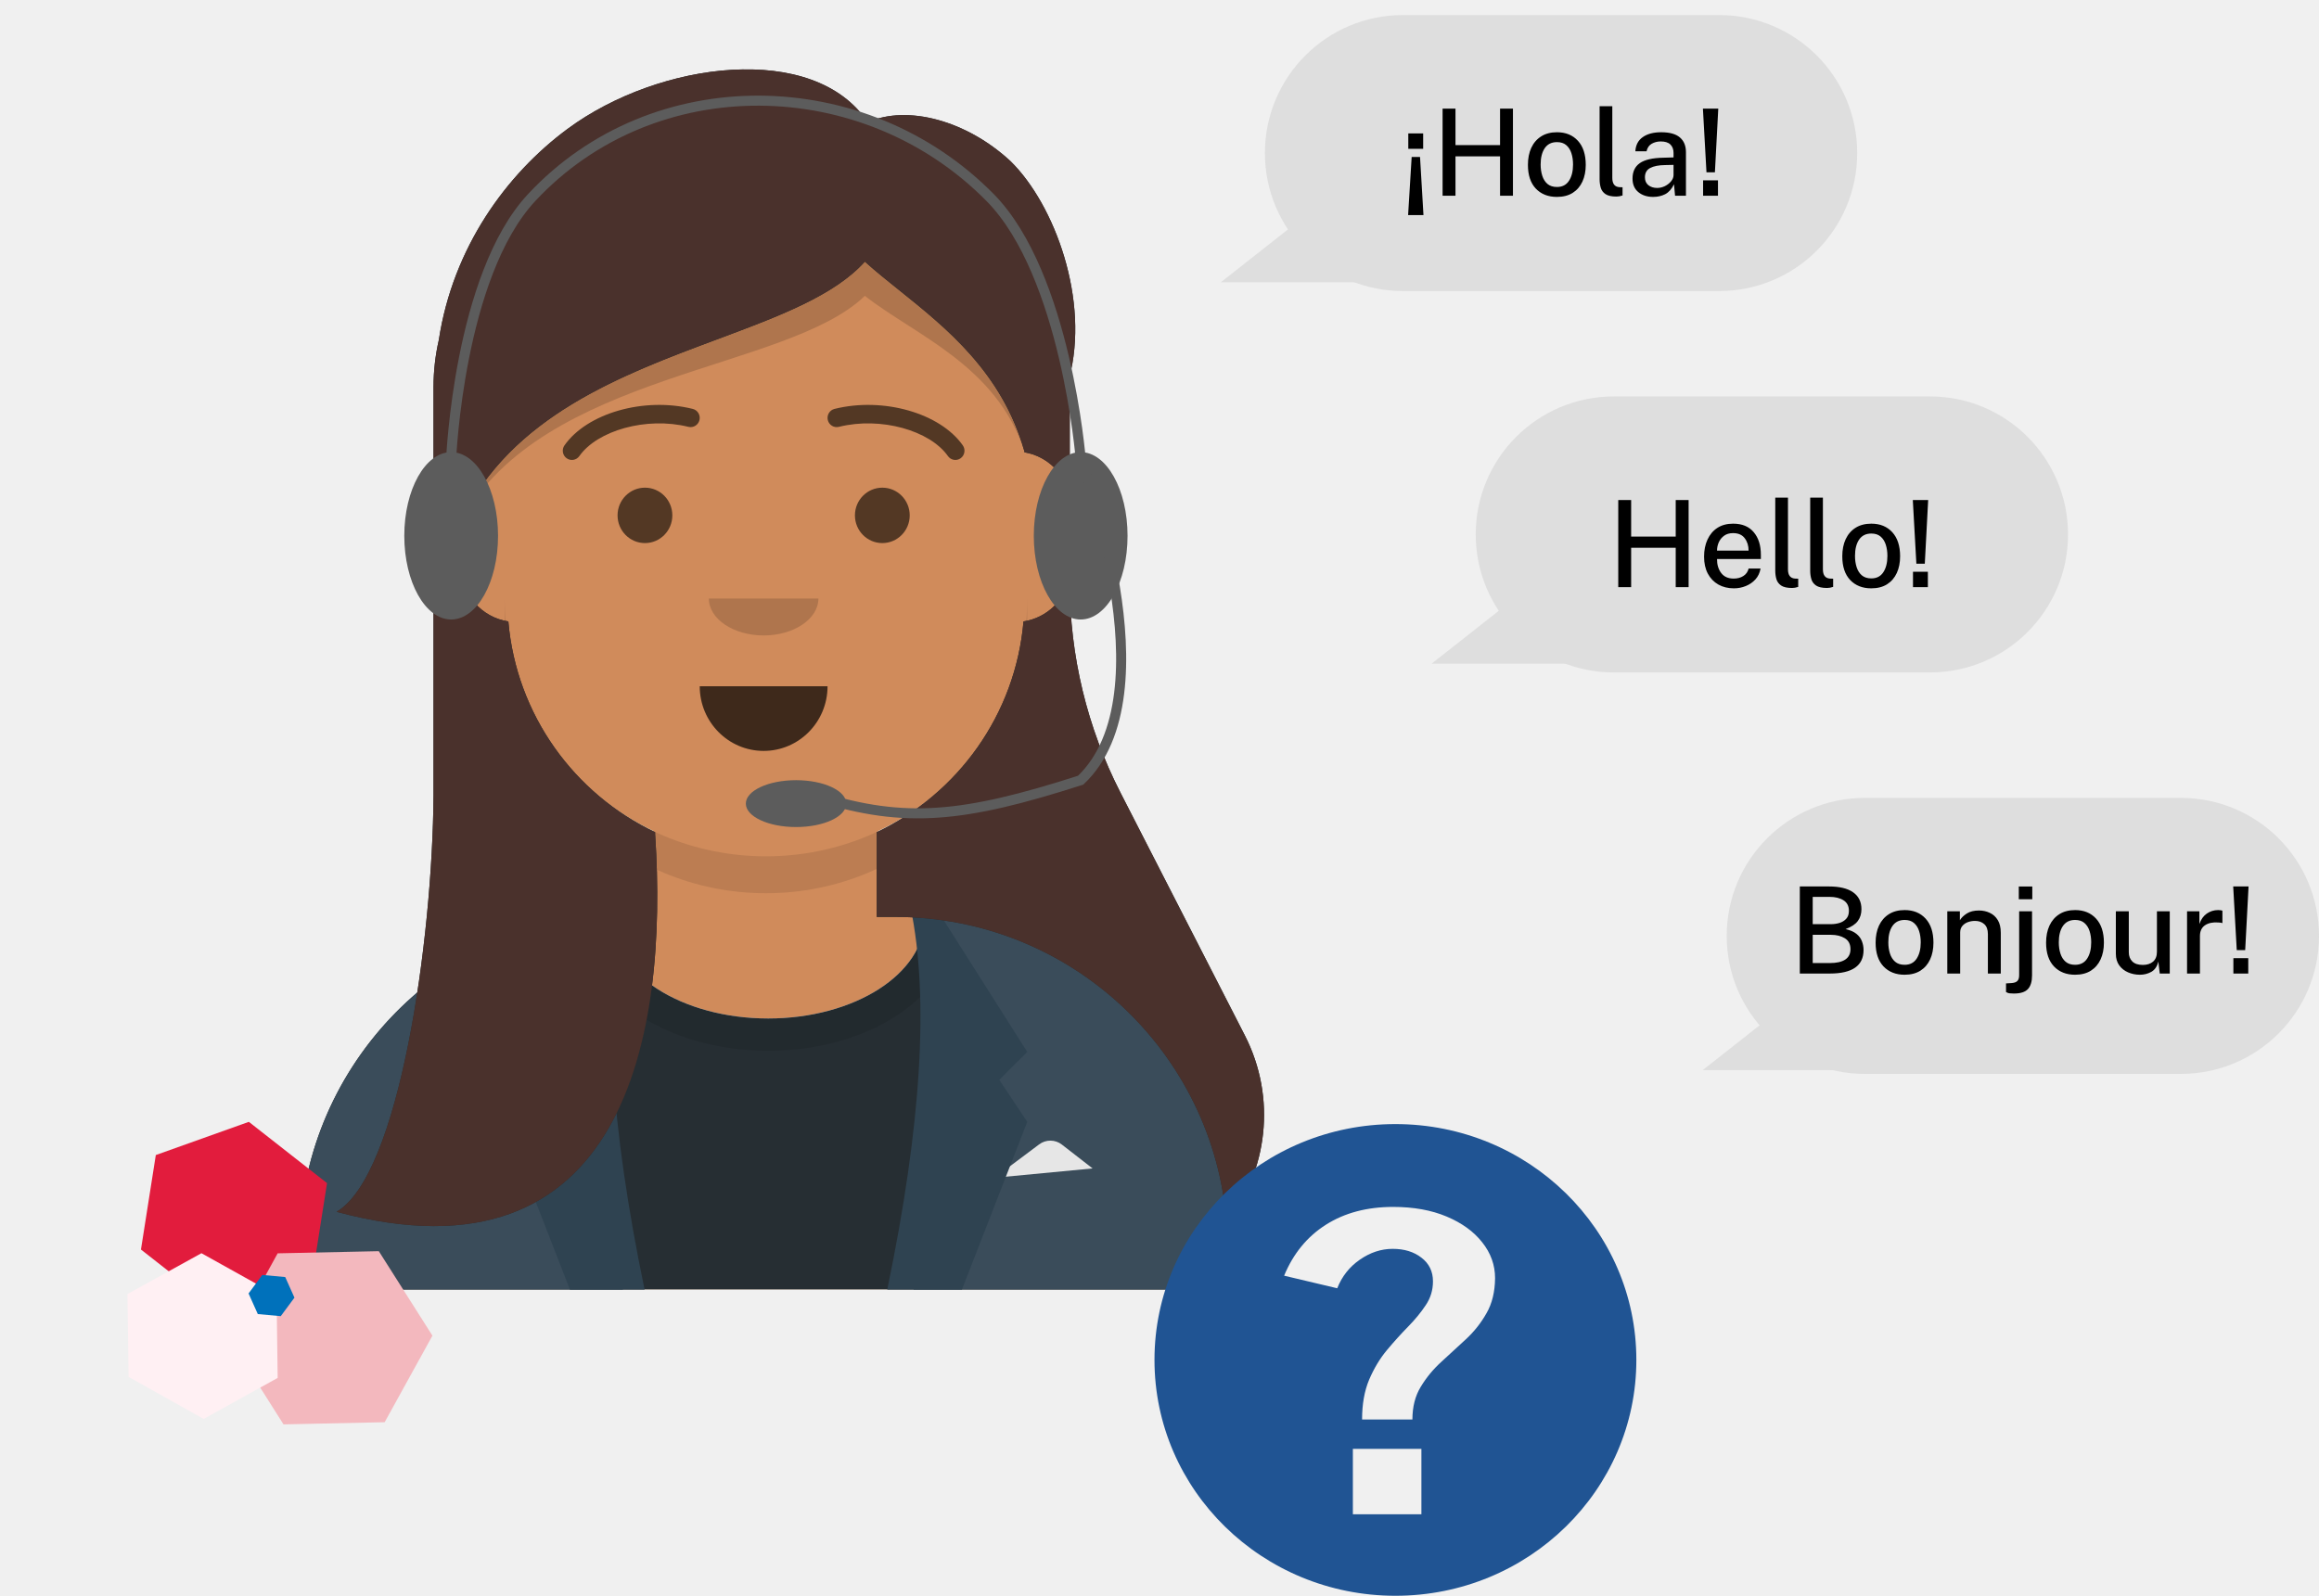
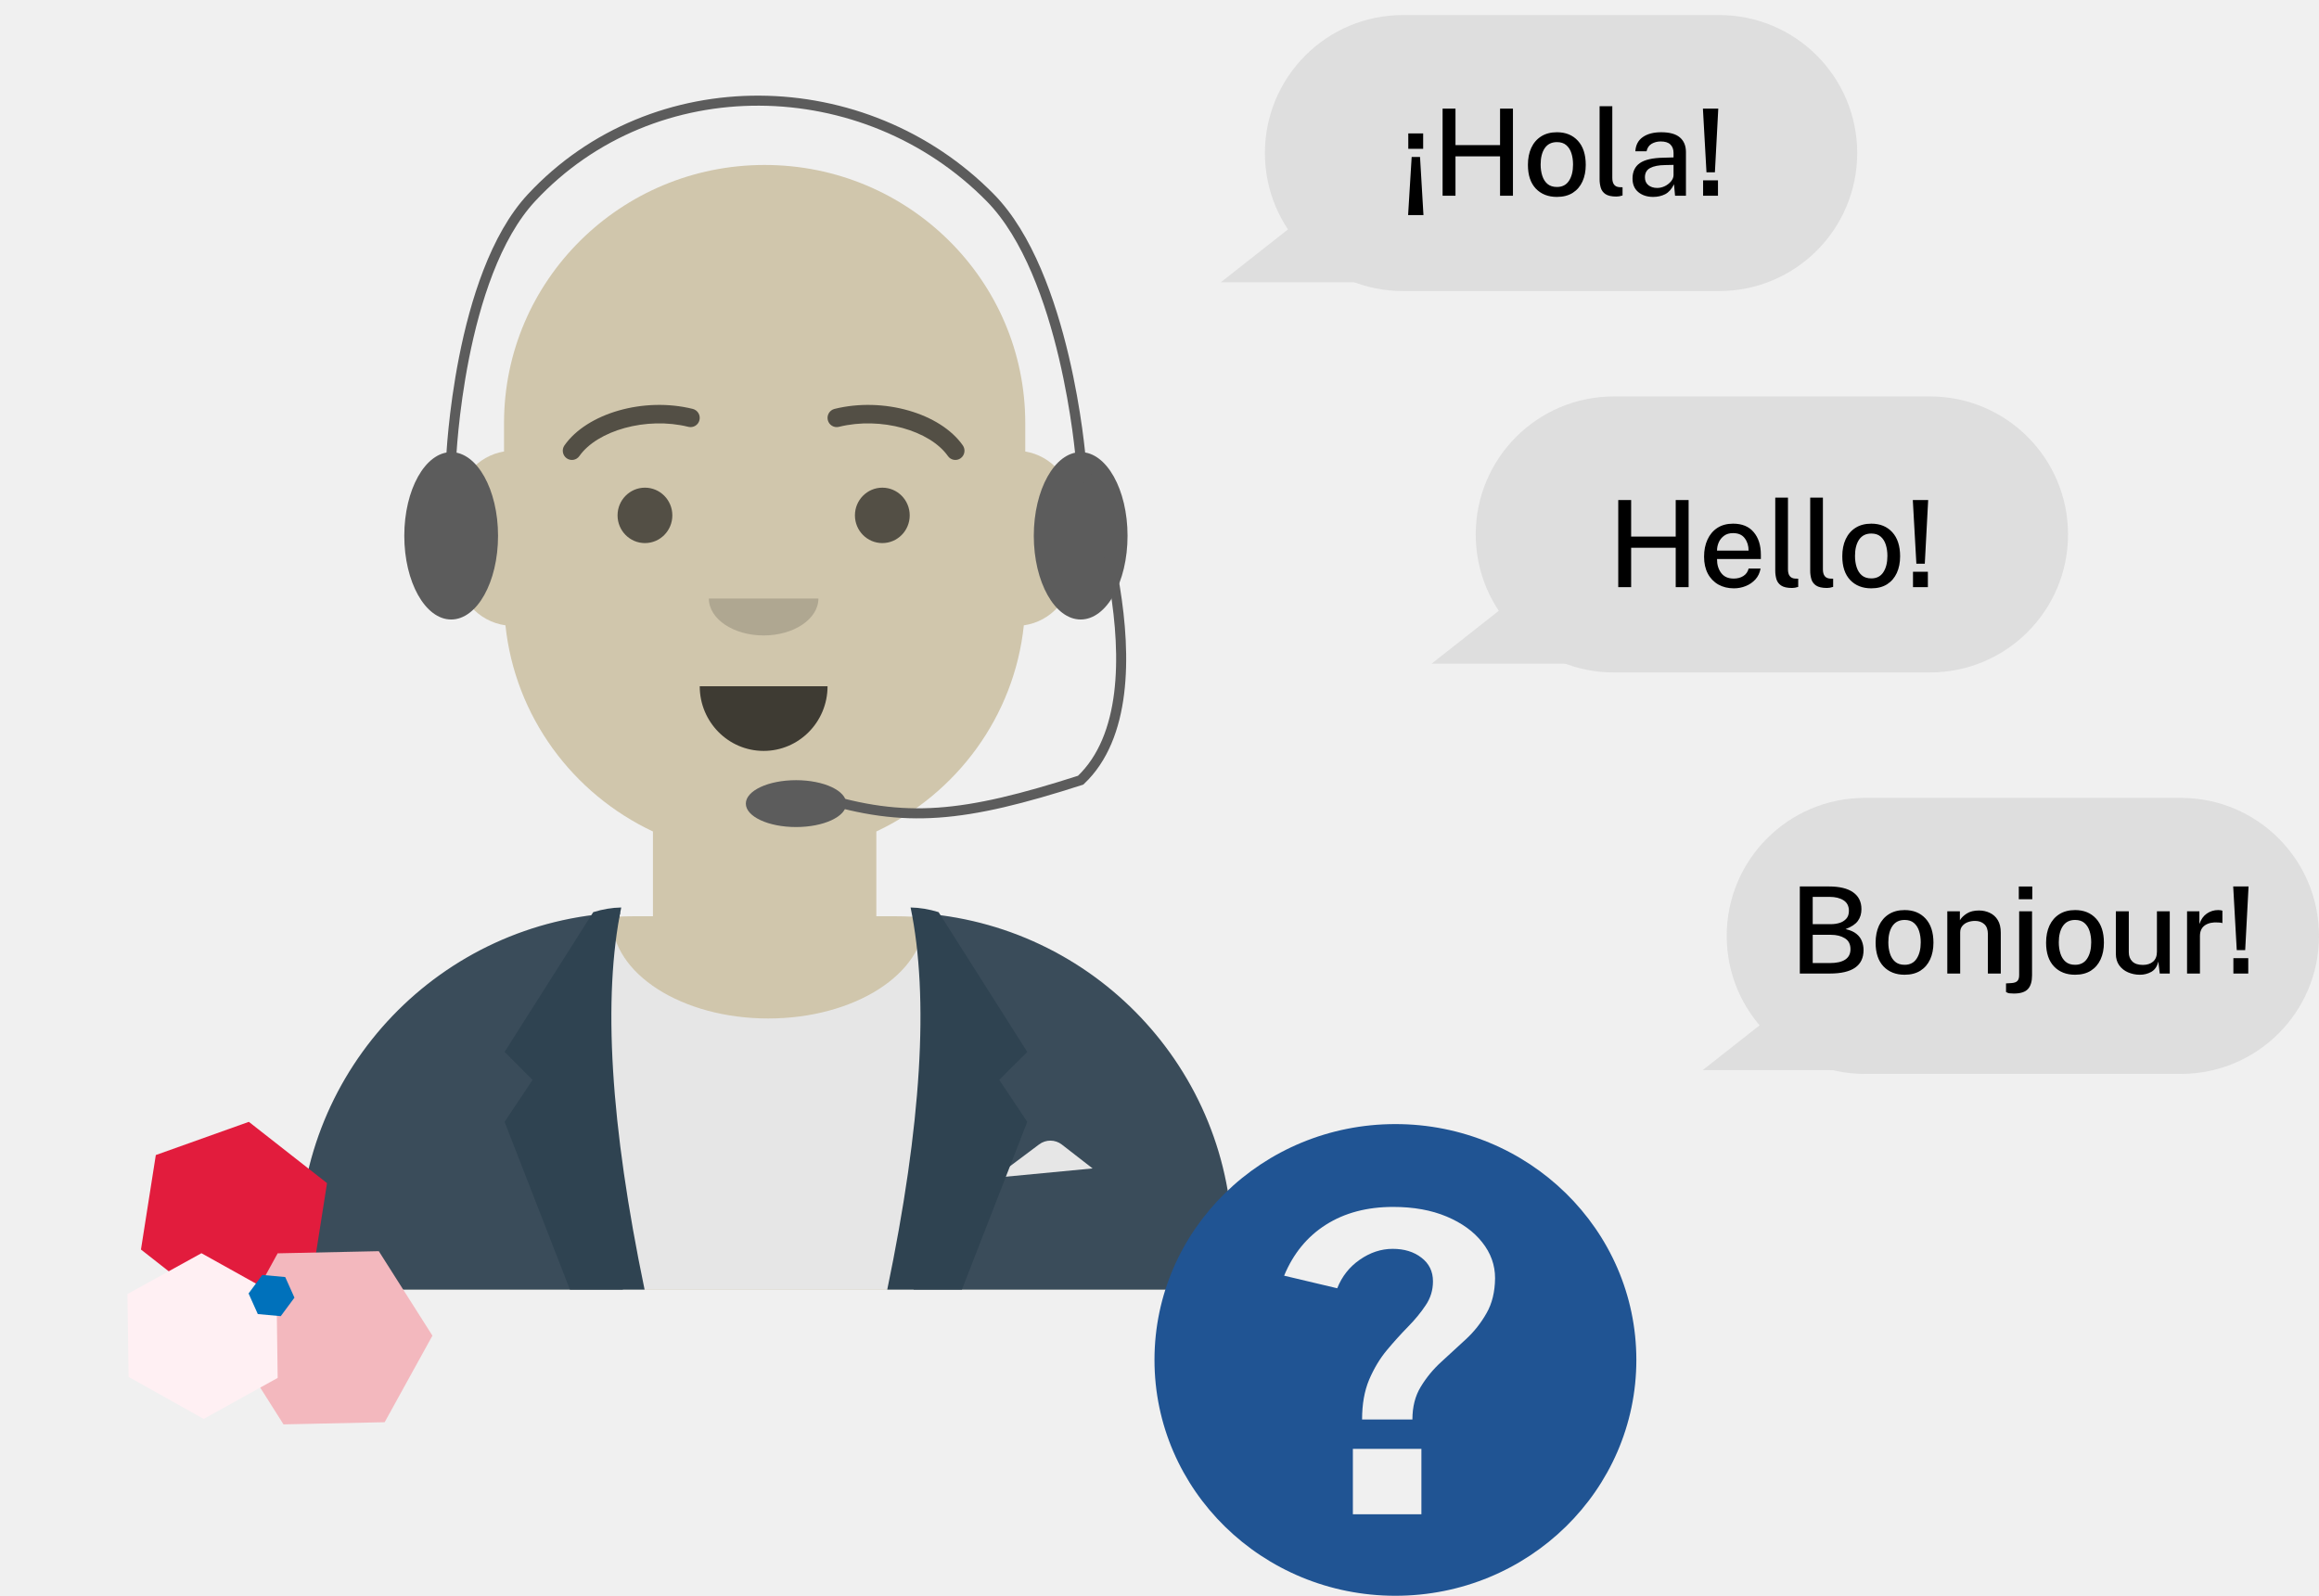
<svg xmlns="http://www.w3.org/2000/svg" width="462" height="318" viewBox="0 0 462 318" fill="none">
-   <path d="M257.5 45L271.789 56.25H243.211L257.5 45Z" fill="#DEDEDE" />
+   <path d="M257.5 45l14.289 11.25h-28.578L257.5 45z" fill="#DEDEDE" />
  <rect x="252" y="3" width="118" height="55" rx="27.5" fill="#DEDEDE" />
-   <path d="M283.528 29.652H280.564V26.592H283.528V29.652ZM283.588 42.864H280.528L281.236 31.284H282.904L283.588 42.864ZM298.847 31.152H289.967V39H287.399V21.648H289.967V28.92H298.847V21.648H301.415V39H298.847V31.152ZM310.171 39.24C308.427 39.24 307.027 38.688 305.971 37.584C304.923 36.472 304.399 34.896 304.399 32.856C304.399 31.552 304.623 30.416 305.071 29.448C305.527 28.472 306.187 27.712 307.051 27.168C307.915 26.624 308.959 26.352 310.183 26.352C311.927 26.352 313.319 26.92 314.359 28.056C315.399 29.192 315.919 30.792 315.919 32.856C315.919 34.112 315.699 35.22 315.259 36.18C314.819 37.14 314.171 37.892 313.315 38.436C312.459 38.972 311.411 39.24 310.171 39.24ZM310.183 37.26C311.239 37.26 312.035 36.852 312.571 36.036C313.115 35.212 313.387 34.128 313.387 32.784C313.387 31.96 313.279 31.212 313.063 30.54C312.847 29.86 312.503 29.32 312.031 28.92C311.567 28.52 310.951 28.32 310.183 28.32C309.111 28.32 308.299 28.724 307.747 29.532C307.203 30.34 306.931 31.424 306.931 32.784C306.931 33.592 307.039 34.336 307.255 35.016C307.471 35.696 307.815 36.24 308.287 36.648C308.767 37.056 309.399 37.26 310.183 37.26ZM322.038 39.168C321.054 39.168 320.322 39.004 319.842 38.676C319.37 38.348 319.058 37.924 318.906 37.404C318.754 36.876 318.678 36.316 318.678 35.724V21.168H321.21V35.46C321.21 36.612 321.674 37.224 322.602 37.296L323.25 37.32V38.952C322.81 39.096 322.406 39.168 322.038 39.168ZM329.353 39.24C328.153 39.24 327.165 38.92 326.389 38.28C325.621 37.64 325.237 36.744 325.237 35.592C325.237 34.216 325.721 33.188 326.689 32.508C327.665 31.828 329.225 31.468 331.369 31.428L333.409 31.368V30.468C333.409 29.756 333.197 29.196 332.773 28.788C332.349 28.38 331.697 28.18 330.817 28.188C330.153 28.196 329.561 28.352 329.041 28.656C328.521 28.96 328.185 29.456 328.033 30.144H325.801C325.873 28.904 326.365 27.964 327.277 27.324C328.197 26.676 329.417 26.352 330.937 26.352C332.625 26.352 333.869 26.696 334.669 27.384C335.477 28.072 335.881 29.052 335.881 30.324V39H333.709L333.505 36.72C333.041 37.672 332.453 38.332 331.741 38.7C331.029 39.06 330.233 39.24 329.353 39.24ZM330.157 37.452C330.677 37.452 331.185 37.332 331.681 37.092C332.177 36.844 332.585 36.528 332.905 36.144C333.233 35.752 333.401 35.34 333.409 34.908V32.856L331.729 32.892C330.449 32.908 329.457 33.104 328.753 33.48C328.057 33.848 327.709 34.468 327.709 35.34C327.709 36.004 327.937 36.524 328.393 36.9C328.857 37.268 329.445 37.452 330.157 37.452ZM342.322 21.648L341.65 34.332H339.97L339.262 21.648H342.322ZM342.262 35.94V39H339.298V35.94H342.262Z" fill="black" />
-   <path d="M299.5 121L313.789 132.25H285.211L299.5 121Z" fill="#DEDEDE" />
+   <path d="M283.528 29.652h-2.964v-3.06h2.964v3.06zm.06 13.212h-3.06l.708-11.58h1.668l.684 11.58zm15.259-11.712h-8.88V39h-2.568V21.648h2.568v7.272h8.88v-7.272h2.568V39h-2.568v-7.848zm11.324 8.088c-1.744 0-3.144-.552-4.2-1.656-1.048-1.112-1.572-2.688-1.572-4.728 0-1.304.224-2.44.672-3.408.456-.976 1.116-1.736 1.98-2.28.864-.544 1.908-.816 3.132-.816 1.744 0 3.136.568 4.176 1.704 1.04 1.136 1.56 2.736 1.56 4.8 0 1.256-.22 2.364-.66 3.324-.44.96-1.088 1.712-1.944 2.256-.856.536-1.904.804-3.144.804zm.012-1.98c1.056 0 1.852-.408 2.388-1.224.544-.824.816-1.908.816-3.252 0-.824-.108-1.572-.324-2.244-.216-.68-.56-1.22-1.032-1.62-.464-.4-1.08-.6-1.848-.6-1.072 0-1.884.404-2.436 1.212-.544.808-.816 1.892-.816 3.252 0 .808.108 1.552.324 2.232.216.68.56 1.224 1.032 1.632.48.408 1.112.612 1.896.612zm11.855 1.908c-.984 0-1.716-.164-2.196-.492a2.307 2.307 0 01-.936-1.272 6.045 6.045 0 01-.228-1.68V21.168h2.532V35.46c0 1.152.464 1.764 1.392 1.836l.648.024v1.632c-.44.144-.844.216-1.212.216zm7.315.072c-1.2 0-2.188-.32-2.964-.96-.768-.64-1.152-1.536-1.152-2.688 0-1.376.484-2.404 1.452-3.084.976-.68 2.536-1.04 4.68-1.08l2.04-.06v-.9c0-.712-.212-1.272-.636-1.68-.424-.408-1.076-.608-1.956-.6-.664.008-1.256.164-1.776.468-.52.304-.856.8-1.008 1.488h-2.232c.072-1.24.564-2.18 1.476-2.82.92-.648 2.14-.972 3.66-.972 1.688 0 2.932.344 3.732 1.032.808.688 1.212 1.668 1.212 2.94V39h-2.172l-.204-2.28c-.464.952-1.052 1.612-1.764 1.98-.712.36-1.508.54-2.388.54zm.804-1.788c.52 0 1.028-.12 1.524-.36a3.749 3.749 0 001.224-.948c.328-.392.496-.804.504-1.236v-2.052l-1.68.036c-1.28.016-2.272.212-2.976.588-.696.368-1.044.988-1.044 1.86 0 .664.228 1.184.684 1.56.464.368 1.052.552 1.764.552zm12.165-15.804l-.672 12.684h-1.68l-.708-12.684h3.06zm-.06 14.292V39h-2.964v-3.06h2.964z" fill="#000" />
+   <path d="M299.5 121l14.289 11.25h-28.578L299.5 121z" fill="#DEDEDE" />
  <rect x="294" y="79" width="118" height="55" rx="27.5" fill="#DEDEDE" />
-   <path d="M333.843 109.152H324.963V117H322.395V99.648H324.963V106.92H333.843V99.648H336.411V117H333.843V109.152ZM342.071 111.396C342.063 112.508 342.339 113.436 342.899 114.18C343.459 114.924 344.291 115.296 345.395 115.296C346.131 115.296 346.767 115.128 347.303 114.792C347.847 114.456 348.203 113.956 348.371 113.292H350.747C350.595 114.148 350.255 114.868 349.727 115.452C349.199 116.036 348.555 116.48 347.795 116.784C347.043 117.088 346.259 117.24 345.443 117.24C344.267 117.24 343.231 116.988 342.335 116.484C341.439 115.972 340.739 115.244 340.235 114.3C339.739 113.356 339.491 112.232 339.491 110.928C339.491 109.64 339.719 108.504 340.175 107.52C340.631 106.528 341.287 105.752 342.143 105.192C343.007 104.632 344.051 104.352 345.275 104.352C347.067 104.352 348.435 104.916 349.379 106.044C350.331 107.164 350.807 108.664 350.807 110.544V111.396H342.071ZM342.071 109.728H348.359C348.359 108.752 348.103 107.928 347.591 107.256C347.087 106.576 346.311 106.236 345.263 106.236C344.551 106.236 343.959 106.408 343.487 106.752C343.015 107.096 342.659 107.536 342.419 108.072C342.187 108.608 342.071 109.16 342.071 109.728ZM357.034 117.168C356.05 117.168 355.318 117.004 354.838 116.676C354.366 116.348 354.054 115.924 353.902 115.404C353.75 114.876 353.674 114.316 353.674 113.724V99.168H356.206V113.46C356.206 114.612 356.67 115.224 357.598 115.296L358.246 115.32V116.952C357.806 117.096 357.402 117.168 357.034 117.168ZM363.995 117.168C363.011 117.168 362.279 117.004 361.799 116.676C361.327 116.348 361.015 115.924 360.863 115.404C360.711 114.876 360.635 114.316 360.635 113.724V99.168H363.167V113.46C363.167 114.612 363.631 115.224 364.559 115.296L365.207 115.32V116.952C364.767 117.096 364.363 117.168 363.995 117.168ZM372.8 117.24C371.056 117.24 369.656 116.688 368.6 115.584C367.552 114.472 367.028 112.896 367.028 110.856C367.028 109.552 367.252 108.416 367.7 107.448C368.156 106.472 368.816 105.712 369.68 105.168C370.544 104.624 371.588 104.352 372.812 104.352C374.556 104.352 375.948 104.92 376.988 106.056C378.028 107.192 378.548 108.792 378.548 110.856C378.548 112.112 378.328 113.22 377.888 114.18C377.448 115.14 376.8 115.892 375.944 116.436C375.088 116.972 374.04 117.24 372.8 117.24ZM372.812 115.26C373.868 115.26 374.664 114.852 375.2 114.036C375.744 113.212 376.016 112.128 376.016 110.784C376.016 109.96 375.908 109.212 375.692 108.54C375.476 107.86 375.132 107.32 374.66 106.92C374.196 106.52 373.58 106.32 372.812 106.32C371.74 106.32 370.928 106.724 370.376 107.532C369.832 108.34 369.56 109.424 369.56 110.784C369.56 111.592 369.668 112.336 369.884 113.016C370.1 113.696 370.444 114.24 370.916 114.648C371.396 115.056 372.028 115.26 372.812 115.26ZM384.138 99.648L383.466 112.332H381.786L381.078 99.648H384.138ZM384.078 113.94V117H381.114V113.94H384.078Z" fill="black" />
+   <path d="M333.843 109.152h-8.88V117h-2.568V99.648h2.568v7.272h8.88v-7.272h2.568V117h-2.568v-7.848zm8.228 2.244c-.008 1.112.268 2.04.828 2.784.56.744 1.392 1.116 2.496 1.116.736 0 1.372-.168 1.908-.504.544-.336.9-.836 1.068-1.5h2.376c-.152.856-.492 1.576-1.02 2.16a5.135 5.135 0 01-1.932 1.332 6.218 6.218 0 01-2.352.456c-1.176 0-2.212-.252-3.108-.756a5.366 5.366 0 01-2.1-2.184c-.496-.944-.744-2.068-.744-3.372 0-1.288.228-2.424.684-3.408.456-.992 1.112-1.768 1.968-2.328.864-.56 1.908-.84 3.132-.84 1.792 0 3.16.564 4.104 1.692.952 1.12 1.428 2.62 1.428 4.5v.852h-8.736zm0-1.668h6.288c0-.976-.256-1.8-.768-2.472-.504-.68-1.28-1.02-2.328-1.02-.712 0-1.304.172-1.776.516a3.248 3.248 0 00-1.068 1.32 4.13 4.13 0 00-.348 1.656zm14.963 7.44c-.984 0-1.716-.164-2.196-.492a2.307 2.307 0 01-.936-1.272 6.045 6.045 0 01-.228-1.68V99.168h2.532v14.292c0 1.152.464 1.764 1.392 1.836l.648.024v1.632c-.44.144-.844.216-1.212.216zm6.961 0c-.984 0-1.716-.164-2.196-.492a2.307 2.307 0 01-.936-1.272 6.045 6.045 0 01-.228-1.68V99.168h2.532v14.292c0 1.152.464 1.764 1.392 1.836l.648.024v1.632c-.44.144-.844.216-1.212.216zm8.805.072c-1.744 0-3.144-.552-4.2-1.656-1.048-1.112-1.572-2.688-1.572-4.728 0-1.304.224-2.44.672-3.408.456-.976 1.116-1.736 1.98-2.28.864-.544 1.908-.816 3.132-.816 1.744 0 3.136.568 4.176 1.704 1.04 1.136 1.56 2.736 1.56 4.8 0 1.256-.22 2.364-.66 3.324-.44.96-1.088 1.712-1.944 2.256-.856.536-1.904.804-3.144.804zm.012-1.98c1.056 0 1.852-.408 2.388-1.224.544-.824.816-1.908.816-3.252 0-.824-.108-1.572-.324-2.244-.216-.68-.56-1.22-1.032-1.62-.464-.4-1.08-.6-1.848-.6-1.072 0-1.884.404-2.436 1.212-.544.808-.816 1.892-.816 3.252 0 .808.108 1.552.324 2.232.216.68.56 1.224 1.032 1.632.48.408 1.112.612 1.896.612zm11.326-15.612l-.672 12.684h-1.68l-.708-12.684h3.06zm-.06 14.292V117h-2.964v-3.06h2.964z" fill="#000" />
  <rect x="344" y="159" width="118" height="55" rx="27.5" fill="#DEDEDE" />
-   <path d="M358.567 194V176.648H364.339C366.491 176.648 368.111 177.04 369.199 177.824C370.295 178.6 370.843 179.716 370.843 181.172C370.843 182.084 370.607 182.864 370.135 183.512C369.671 184.16 368.855 184.704 367.687 185.144C368.607 185.352 369.327 185.668 369.847 186.092C370.367 186.516 370.731 187.008 370.939 187.568C371.155 188.12 371.263 188.704 371.263 189.32C371.263 192.44 369.023 194 364.543 194H358.567ZM361.135 184.16H364.795C365.363 184.16 365.919 184.08 366.463 183.92C367.007 183.752 367.455 183.476 367.807 183.092C368.167 182.708 368.347 182.18 368.347 181.508C368.347 180.564 367.991 179.864 367.279 179.408C366.567 178.952 365.643 178.724 364.507 178.724H361.135V184.16ZM361.135 191.912H364.555C365.891 191.912 366.907 191.684 367.603 191.228C368.307 190.764 368.659 190.072 368.659 189.152C368.659 188.152 368.283 187.424 367.531 186.968C366.787 186.512 365.875 186.284 364.795 186.284H361.135V191.912ZM379.44 194.24C377.696 194.24 376.296 193.688 375.24 192.584C374.192 191.472 373.668 189.896 373.668 187.856C373.668 186.552 373.892 185.416 374.34 184.448C374.796 183.472 375.456 182.712 376.32 182.168C377.184 181.624 378.228 181.352 379.452 181.352C381.196 181.352 382.588 181.92 383.628 183.056C384.668 184.192 385.188 185.792 385.188 187.856C385.188 189.112 384.968 190.22 384.528 191.18C384.088 192.14 383.44 192.892 382.584 193.436C381.728 193.972 380.68 194.24 379.44 194.24ZM379.452 192.26C380.508 192.26 381.304 191.852 381.84 191.036C382.384 190.212 382.656 189.128 382.656 187.784C382.656 186.96 382.548 186.212 382.332 185.54C382.116 184.86 381.772 184.32 381.3 183.92C380.836 183.52 380.22 183.32 379.452 183.32C378.38 183.32 377.568 183.724 377.016 184.532C376.472 185.34 376.2 186.424 376.2 187.784C376.2 188.592 376.308 189.336 376.524 190.016C376.74 190.696 377.084 191.24 377.556 191.648C378.036 192.056 378.668 192.26 379.452 192.26ZM387.947 194V181.592H390.455V183.38C390.751 182.884 391.211 182.436 391.835 182.036C392.467 181.636 393.275 181.436 394.259 181.436C395.035 181.436 395.751 181.592 396.407 181.904C397.071 182.208 397.603 182.688 398.003 183.344C398.403 183.992 398.603 184.832 398.603 185.864V194H396.035V186.14C396.035 185.252 395.795 184.592 395.315 184.16C394.835 183.728 394.223 183.512 393.479 183.512C392.967 183.512 392.483 183.596 392.027 183.764C391.579 183.932 391.215 184.188 390.935 184.532C390.655 184.868 390.515 185.292 390.515 185.804V194H387.947ZM404.88 176.66V179.192H402.192V176.66H404.88ZM404.832 194.384C404.832 195.592 404.56 196.492 404.016 197.084C403.472 197.684 402.536 197.984 401.208 197.984C400.544 197.984 400.12 197.932 399.936 197.828C399.744 197.732 399.648 197.684 399.648 197.684V195.968L400.8 195.896C401.336 195.848 401.712 195.704 401.928 195.464C402.152 195.224 402.264 194.84 402.264 194.312V181.592H404.832V194.384ZM413.401 194.24C411.657 194.24 410.257 193.688 409.201 192.584C408.153 191.472 407.629 189.896 407.629 187.856C407.629 186.552 407.853 185.416 408.301 184.448C408.757 183.472 409.417 182.712 410.281 182.168C411.145 181.624 412.189 181.352 413.413 181.352C415.157 181.352 416.549 181.92 417.589 183.056C418.629 184.192 419.149 185.792 419.149 187.856C419.149 189.112 418.929 190.22 418.489 191.18C418.049 192.14 417.401 192.892 416.545 193.436C415.689 193.972 414.641 194.24 413.401 194.24ZM413.413 192.26C414.469 192.26 415.265 191.852 415.801 191.036C416.345 190.212 416.617 189.128 416.617 187.784C416.617 186.96 416.509 186.212 416.293 185.54C416.077 184.86 415.733 184.32 415.261 183.92C414.797 183.52 414.181 183.32 413.413 183.32C412.341 183.32 411.529 183.724 410.977 184.532C410.433 185.34 410.161 186.424 410.161 187.784C410.161 188.592 410.269 189.336 410.485 190.016C410.701 190.696 411.045 191.24 411.517 191.648C411.997 192.056 412.629 192.26 413.413 192.26ZM426.28 194.24C425.448 194.232 424.672 194.072 423.952 193.76C423.232 193.448 422.648 192.984 422.2 192.368C421.752 191.744 421.528 190.972 421.528 190.052V181.592H424.108V189.776C424.108 190.52 424.34 191.124 424.804 191.588C425.268 192.052 425.968 192.284 426.904 192.284C427.752 192.284 428.432 192.064 428.944 191.624C429.456 191.176 429.712 190.524 429.712 189.668V181.592H432.268V194H430.276L429.988 191.6C429.764 192.576 429.3 193.264 428.596 193.664C427.892 194.056 427.12 194.248 426.28 194.24ZM435.713 194V181.592H438.173V184.136C438.477 183.224 438.965 182.532 439.637 182.06C440.317 181.588 441.077 181.352 441.917 181.352C442.077 181.352 442.233 181.364 442.385 181.388C442.545 181.404 442.669 181.436 442.757 181.484V183.956C442.653 183.908 442.517 183.876 442.349 183.86C442.189 183.844 442.049 183.832 441.929 183.824C440.833 183.744 439.949 183.932 439.277 184.388C438.613 184.844 438.281 185.56 438.281 186.536V194H435.713ZM447.967 176.648L447.295 189.332H445.615L444.907 176.648H447.967ZM447.907 190.94V194H444.943V190.94H447.907Z" fill="black" />
-   <path d="M353.5 202L367.789 213.25H339.211L353.5 202Z" fill="#DEDEDE" />
-   <path d="M174.586 165.694V182.584H178.294C215.162 182.584 245.049 212.192 245.049 248.715V256.981H59.619V248.715C59.619 212.192 89.506 182.584 126.374 182.584H130.083V165.694C114.101 158.173 102.613 142.802 100.697 124.611C95.296 123.854 91.142 119.257 91.142 113.698V100.839C91.142 95.378 95.152 90.844 100.414 89.97V84.307C100.414 55.9 123.659 32.872 152.334 32.872C181.009 32.872 204.255 55.9 204.255 84.307V89.97C209.517 90.844 213.526 95.378 213.526 100.839V113.698C213.526 119.257 209.372 123.854 203.972 124.611C202.055 142.802 190.568 158.173 174.586 165.694Z" fill="#D0C6AC" />
-   <mask id="mask0_9_1287" style="mask-type:alpha" maskUnits="userSpaceOnUse" x="59" y="32" width="187" height="225">
-     <path fill-rule="evenodd" clip-rule="evenodd" d="M174.903 165.616V182.521H178.622C215.592 182.521 245.562 212.154 245.562 248.708V256.981H59.617V248.708C59.617 212.154 89.588 182.521 126.557 182.521H130.276V165.616C114.25 158.089 102.731 142.705 100.809 124.498C95.393 123.741 91.228 119.14 91.228 113.576V100.707C91.228 95.241 95.249 90.703 100.525 89.828V84.16C100.525 55.729 123.835 32.681 152.59 32.681C181.344 32.681 204.654 55.729 204.654 84.16V89.828C209.93 90.703 213.951 95.241 213.951 100.707V113.576C213.951 119.14 209.786 123.741 204.37 124.498C202.448 142.705 190.929 158.089 174.903 165.616Z" fill="white" />
+   <path d="M358.567 194v-17.352h5.772c2.152 0 3.772.392 4.86 1.176 1.096.776 1.644 1.892 1.644 3.348 0 .912-.236 1.692-.708 2.34-.464.648-1.28 1.192-2.448 1.632.92.208 1.64.524 2.16.948.52.424.884.916 1.092 1.476.216.552.324 1.136.324 1.752 0 3.12-2.24 4.68-6.72 4.68h-5.976zm2.568-9.84h3.66c.568 0 1.124-.08 1.668-.24a2.97 2.97 0 001.344-.828c.36-.384.54-.912.54-1.584 0-.944-.356-1.644-1.068-2.1-.712-.456-1.636-.684-2.772-.684h-3.372v5.436zm0 7.752h3.42c1.336 0 2.352-.228 3.048-.684.704-.464 1.056-1.156 1.056-2.076 0-1-.376-1.728-1.128-2.184-.744-.456-1.656-.684-2.736-.684h-3.66v5.628zm18.305 2.328c-1.744 0-3.144-.552-4.2-1.656-1.048-1.112-1.572-2.688-1.572-4.728 0-1.304.224-2.44.672-3.408.456-.976 1.116-1.736 1.98-2.28.864-.544 1.908-.816 3.132-.816 1.744 0 3.136.568 4.176 1.704 1.04 1.136 1.56 2.736 1.56 4.8 0 1.256-.22 2.364-.66 3.324-.44.96-1.088 1.712-1.944 2.256-.856.536-1.904.804-3.144.804zm.012-1.98c1.056 0 1.852-.408 2.388-1.224.544-.824.816-1.908.816-3.252 0-.824-.108-1.572-.324-2.244-.216-.68-.56-1.22-1.032-1.62-.464-.4-1.08-.6-1.848-.6-1.072 0-1.884.404-2.436 1.212-.544.808-.816 1.892-.816 3.252 0 .808.108 1.552.324 2.232.216.68.56 1.224 1.032 1.632.48.408 1.112.612 1.896.612zm8.495 1.74v-12.408h2.508v1.788c.296-.496.756-.944 1.38-1.344.632-.4 1.44-.6 2.424-.6.776 0 1.492.156 2.148.468a3.597 3.597 0 011.596 1.44c.4.648.6 1.488.6 2.52V194h-2.568v-7.86c0-.888-.24-1.548-.72-1.98-.48-.432-1.092-.648-1.836-.648-.512 0-.996.084-1.452.252a2.513 2.513 0 00-1.092.768c-.28.336-.42.76-.42 1.272V194h-2.568zm16.933-17.34v2.532h-2.688v-2.532h2.688zm-.048 17.724c0 1.208-.272 2.108-.816 2.7-.544.6-1.48.9-2.808.9-.664 0-1.088-.052-1.272-.156l-.288-.144v-1.716l1.152-.072c.536-.048.912-.192 1.128-.432.224-.24.336-.624.336-1.152v-12.72h2.568v12.792zm8.569-.144c-1.744 0-3.144-.552-4.2-1.656-1.048-1.112-1.572-2.688-1.572-4.728 0-1.304.224-2.44.672-3.408.456-.976 1.116-1.736 1.98-2.28.864-.544 1.908-.816 3.132-.816 1.744 0 3.136.568 4.176 1.704 1.04 1.136 1.56 2.736 1.56 4.8 0 1.256-.22 2.364-.66 3.324-.44.96-1.088 1.712-1.944 2.256-.856.536-1.904.804-3.144.804zm.012-1.98c1.056 0 1.852-.408 2.388-1.224.544-.824.816-1.908.816-3.252 0-.824-.108-1.572-.324-2.244-.216-.68-.56-1.22-1.032-1.62-.464-.4-1.08-.6-1.848-.6-1.072 0-1.884.404-2.436 1.212-.544.808-.816 1.892-.816 3.252 0 .808.108 1.552.324 2.232.216.68.56 1.224 1.032 1.632.48.408 1.112.612 1.896.612zm12.867 1.98a5.938 5.938 0 01-2.328-.48 4.175 4.175 0 01-1.752-1.392c-.448-.624-.672-1.396-.672-2.316v-8.46h2.58v8.184c0 .744.232 1.348.696 1.812.464.464 1.164.696 2.1.696.848 0 1.528-.22 2.04-.66.512-.448.768-1.1.768-1.956v-8.076h2.556V194h-1.992l-.288-2.4c-.224.976-.688 1.664-1.392 2.064a4.588 4.588 0 01-2.316.576zm9.433-.24v-12.408h2.46v2.544c.304-.912.792-1.604 1.464-2.076a3.907 3.907 0 012.28-.708c.16 0 .316.012.468.036a1 1 0 01.372.096v2.472a1.275 1.275 0 00-.408-.096c-.16-.016-.3-.028-.42-.036-1.096-.08-1.98.108-2.652.564-.664.456-.996 1.172-.996 2.148V194h-2.568zm12.254-17.352l-.672 12.684h-1.68l-.708-12.684h3.06zm-.06 14.292V194h-2.964v-3.06h2.964z" fill="#000" />
+   <path d="M353.5 202l14.289 11.25h-28.578L353.5 202z" fill="#DEDEDE" />
+   <path d="M174.586 165.694v16.89h3.708c36.868 0 66.755 29.608 66.755 66.131v8.266H59.619v-8.266c0-36.523 29.887-66.131 66.755-66.131h3.709v-16.89c-15.982-7.521-27.47-22.892-29.386-41.083-5.401-.757-9.555-5.354-9.555-10.913v-12.859c0-5.461 4.01-9.995 9.272-10.87v-5.662c0-28.407 23.245-51.435 51.92-51.435s51.921 23.028 51.921 51.435v5.663c5.262.874 9.271 5.408 9.271 10.869v12.859c0 5.559-4.154 10.156-9.554 10.913-1.917 18.191-13.404 33.562-29.386 41.083z" fill="#D0C6AC" />
+   <mask id="a" style="mask-type:alpha" x="59" y="32" width="187" height="225">
+     <path fill-rule="evenodd" clip-rule="evenodd" d="M174.903 165.616v16.905h3.719c36.97 0 66.94 29.633 66.94 66.187v8.273H59.617v-8.273c0-36.554 29.97-66.187 66.94-66.187h3.719v-16.905c-16.026-7.527-27.545-22.911-29.467-41.118-5.416-.757-9.581-5.358-9.581-10.922v-12.869c0-5.466 4.02-10.004 9.297-10.88V84.16c0-28.431 23.31-51.479 52.065-51.479 28.754 0 52.064 23.048 52.064 51.479v5.668c5.276.875 9.297 5.413 9.297 10.879v12.869c0 5.564-4.165 10.165-9.581 10.922-1.922 18.207-13.441 33.591-29.467 41.118z" fill="#fff" />
  </mask>
-   <g mask="url(#mask0_9_1287)">
-     <rect x="29.866" y="32.681" width="245.446" height="224.3" fill="#D08B5B" />
+   <g mask="url(#a)">
+     <path fill="#D08B5B" d="M29.866 32.681h245.446v224.3H29.866z" />
  </g>
-   <mask id="mask1_9_1287" style="mask-type:alpha" maskUnits="userSpaceOnUse" x="59" y="32" width="187" height="226">
-     <path fill-rule="evenodd" clip-rule="evenodd" d="M174.903 165.683V182.596H178.622C215.592 182.596 245.562 212.243 245.562 248.816V257.093H59.617V248.816C59.617 212.243 89.588 182.596 126.557 182.596H130.276V165.683C114.25 158.152 102.731 142.76 100.809 124.544C95.393 123.787 91.228 119.183 91.228 113.617V100.741C91.228 95.272 95.249 90.732 100.525 89.856V84.186C100.525 55.74 123.835 32.681 152.59 32.681C181.344 32.681 204.654 55.74 204.654 84.186V89.856C209.93 90.732 213.951 95.272 213.951 100.741V113.617C213.951 119.183 209.786 123.787 204.37 124.544C202.448 142.76 190.929 158.152 174.903 165.683Z" fill="white" />
+   <mask id="b" style="mask-type:alpha" x="59" y="32" width="187" height="226">
+     <path fill-rule="evenodd" clip-rule="evenodd" d="M174.903 165.683v16.913h3.719c36.97 0 66.94 29.647 66.94 66.22v8.277H59.617v-8.277c0-36.573 29.97-66.22 66.94-66.22h3.719v-16.913c-16.026-7.531-27.545-22.923-29.467-41.139-5.416-.757-9.581-5.361-9.581-10.927v-12.876c0-5.47 4.02-10.009 9.297-10.885v-5.67c0-28.446 23.31-51.505 52.065-51.505 28.754 0 52.064 23.06 52.064 51.505v5.67c5.276.876 9.297 5.416 9.297 10.885v12.876c0 5.566-4.165 10.17-9.581 10.927-1.922 18.216-13.441 33.608-29.467 41.139z" fill="#fff" />
  </mask>
-   <g mask="url(#mask1_9_1287)">
-     <path d="M204.654 105.339V126.492C204.654 154.937 181.344 177.997 152.59 177.997C123.835 177.997 100.525 154.937 100.525 126.492V105.339V119.135C100.525 147.58 123.835 170.639 152.59 170.639C181.344 170.639 204.654 147.58 204.654 119.135V105.339Z" fill="black" fill-opacity="0.1" />
+   <g mask="url(#b)">
+     <path d="M204.654 105.339v21.153c0 28.445-23.31 51.505-52.064 51.505-28.755 0-52.065-23.06-52.065-51.505v-21.153 13.796c0 28.445 23.31 51.504 52.065 51.504 28.754 0 52.064-23.059 52.064-51.504v-13.796z" fill="#000" fill-opacity=".1" />
  </g>
-   <path d="M184.163 182.03C218.54 184.844 245.561 213.605 245.561 248.671V256.981H59.617V248.671C59.617 213.288 87.129 184.324 121.951 181.96C121.923 182.307 121.909 182.656 121.909 183.008C121.909 194.025 135.853 202.956 153.054 202.956C170.255 202.956 184.2 194.025 184.2 183.008C184.2 182.68 184.187 182.354 184.163 182.03Z" fill="#E6E6E6" />
-   <mask id="mask2_9_1287" style="mask-type:alpha" maskUnits="userSpaceOnUse" x="59" y="181" width="187" height="76">
-     <path fill-rule="evenodd" clip-rule="evenodd" d="M184.163 182.03C218.54 184.844 245.561 213.605 245.561 248.671V256.981H59.617V248.671C59.617 213.288 87.129 184.324 121.951 181.96C121.923 182.307 121.909 182.656 121.909 183.008C121.909 194.025 135.853 202.956 153.054 202.956C170.255 202.956 184.2 194.025 184.2 183.008C184.2 182.68 184.187 182.354 184.163 182.03Z" fill="white" />
+   <path d="M184.163 182.03c34.377 2.814 61.398 31.575 61.398 66.641v8.31H59.617v-8.31c0-35.383 27.512-64.347 62.334-66.711-.028.347-.042.696-.042 1.048 0 11.017 13.944 19.948 31.145 19.948s31.146-8.931 31.146-19.948c0-.328-.013-.654-.037-.978z" fill="#E6E6E6" />
+   <mask id="c" style="mask-type:alpha" x="59" y="181" width="187" height="76">
+     <path fill-rule="evenodd" clip-rule="evenodd" d="M184.163 182.03c34.377 2.814 61.398 31.575 61.398 66.641v8.31H59.617v-8.31c0-35.383 27.512-64.347 62.334-66.711-.028.347-.042.696-.042 1.048 0 11.017 13.944 19.948 31.145 19.948s31.146-8.931 31.146-19.948c0-.328-.013-.654-.037-.978z" fill="#fff" />
  </mask>
-   <g mask="url(#mask2_9_1287)">
-     <rect x="29.866" y="154.824" width="245.446" height="102.157" fill="#262E33" />
+   <g mask="url(#c)">
+     <path fill="#262E33" d="M29.866 154.824h245.446v102.157H29.866z" />
  </g>
-   <mask id="mask3_9_1287" style="mask-type:alpha" maskUnits="userSpaceOnUse" x="59" y="181" width="187" height="76">
-     <path fill-rule="evenodd" clip-rule="evenodd" d="M184.163 182.03C218.54 184.844 245.561 213.605 245.561 248.671V256.981H59.617V248.671C59.617 213.288 87.129 184.324 121.951 181.96C121.923 182.307 121.909 182.656 121.909 183.008C121.909 194.025 135.853 202.956 153.054 202.956C170.255 202.956 184.2 194.025 184.2 183.008C184.2 182.68 184.187 182.354 184.163 182.03Z" fill="white" />
+   <mask id="d" style="mask-type:alpha" x="59" y="181" width="187" height="76">
+     <path fill-rule="evenodd" clip-rule="evenodd" d="M184.163 182.03c34.377 2.814 61.398 31.575 61.398 66.641v8.31H59.617v-8.31c0-35.383 27.512-64.347 62.334-66.711-.028.347-.042.696-.042 1.048 0 11.017 13.944 19.948 31.145 19.948s31.146-8.931 31.146-19.948c0-.328-.013-.654-.037-.978z" fill="#fff" />
  </mask>
-   <g mask="url(#mask3_9_1287)">
-     <g opacity="0.6">
-       <ellipse cx="153.054" cy="184.401" rx="36.85" ry="24.995" fill="black" fill-opacity="0.16" />
+   <g mask="url(#d)">
+     <ellipse cx="153.054" cy="184.401" rx="36.85" ry="24.995" fill="#000" fill-opacity=".16" opacity=".6" />
+   </g>
+   <path fill-rule="evenodd" clip-rule="evenodd" d="M59.617 248.671c0-35.924 28.368-65.231 63.951-66.793-2.831 10.78-4.449 23.262-4.449 36.566 0 14.123 1.823 27.319 4.985 38.537H59.617v-8.31zm185.945 8.31h-63.558c3.162-11.218 4.985-24.414 4.985-38.537 0-13.284-1.613-25.749-4.436-36.518 35.14 2.033 63.009 31.139 63.009 66.745v8.31z" fill="#3A4C5A" />
+   <path d="M198.146 234.695l8.884-6.655a3.724 3.724 0 014.515.039l6.125 4.759-19.524 1.857z" fill="#E6E6E6" />
+   <path d="M123.768 180.837c-3.719 17.952-2.169 43.334 4.649 76.144h-14.876l-13.016-33.429 5.578-8.358-5.578-5.571 17.665-27.858c1.885-.585 3.744-.895 5.578-.928zm57.643 0c3.718 17.952 2.169 43.334-4.649 76.144h14.875l13.017-33.429-5.579-8.358 5.579-5.571-17.665-27.858c-1.885-.585-3.745-.895-5.578-.928z" fill="#2F4351" />
+   <path d="M139.403 136.752c0 7.116 5.7 12.884 12.732 12.884 7.032 0 12.732-5.768 12.732-12.884" fill="#000" fill-opacity=".7" />
+   <path d="M141.221 119.267c0 4.066 4.886 7.362 10.914 7.362 6.027 0 10.913-3.296 10.913-7.362" fill="#000" fill-opacity=".16" />
+   <ellipse cx="128.489" cy="102.701" rx="5.457" ry="5.522" fill="#000" fill-opacity=".6" />
+   <ellipse cx="175.78" cy="102.701" rx="5.457" ry="5.522" fill="#000" fill-opacity=".6" />
+   <path d="M115.421 90.883c3.56-5.07 13.321-7.913 21.729-5.823a1.818 1.818 0 002.2-1.349 1.842 1.842 0 00-1.333-2.226c-9.764-2.427-21.067.865-25.561 7.266a1.855 1.855 0 00.429 2.566 1.805 1.805 0 002.536-.434zm73.428 0c-3.561-5.07-13.321-7.912-21.729-5.823a1.819 1.819 0 01-2.201-1.349 1.843 1.843 0 011.333-2.226c9.764-2.427 21.067.865 25.562 7.266.582.828.39 1.977-.429 2.566a1.805 1.805 0 01-2.536-.434z" fill="#000" fill-opacity=".6" />
+   <mask id="e" style="mask-type:alpha" x="31" y="0" width="243" height="258">
+     <path fill="#fff" d="M31.179 0H274v257.093H31.179z" />
+   </mask>
+   <g mask="url(#e)">
+     <path fill-rule="evenodd" clip-rule="evenodd" d="M86.365 77.17v81.255c-.176 28.936-6.8 75.748-19.315 83.059 57.356 15.423 66.16-35.025 63.465-75.292v-.357c-16.125-7.647-27.638-23.41-29.241-42.002-5.314-.794-9.39-5.37-9.39-10.896v-9.182c9.988-20.844 31.889-29.012 50.993-36.136 12.251-4.568 23.351-8.708 29.423-15.487 2.054 1.861 4.381 3.725 6.828 5.687 9.391 7.524 20.565 16.478 24.969 32.163v.153a11.038 11.038 0 019.028 8.93V79.002c0-1.187-.049-2.362-.145-3.524 4.177-15.615-2.845-34.697-11.642-43.342-8.721-8.096-20.513-11.31-28.47-7.784-10.674-16.105-41.521-12.195-59.829 1.357-12.164 9.008-22.806 23.626-25.614 42.026a42.305 42.305 0 00-1.06 9.435zm117.54 46.663c-1.603 18.591-13.116 34.355-29.241 42.002v16.884h3.679c34.863 0 63.434 26.893 66.032 61.031 8.144-10.371 10.024-24.927 3.62-37.432l-24.787-48.396a91.694 91.694 0 01-10.083-41.799v-1.251a11.037 11.037 0 01-9.22 8.961z" fill="#272C2E" />
+     <mask id="f" style="mask-type:alpha" x="67" y="13" width="185" height="232">
+       <path fill-rule="evenodd" clip-rule="evenodd" d="M86.365 158.425V77.17c0-3.243.367-6.401 1.06-9.434 2.808-18.4 13.45-33.019 25.614-42.027 18.308-13.552 49.155-17.462 59.829-1.357 7.957-3.527 19.749-.312 28.47 7.784 8.797 8.645 15.819 27.727 11.642 43.342.096 1.162.145 2.337.145 3.524v20.063a11.038 11.038 0 00-9.028-8.93v-.153c-5.552-19.774-21.864-28.85-31.797-37.85-15.539 17.35-64.023 17.411-80.416 51.623v9.182c0 5.526 4.076 10.102 9.39 10.896 1.603 18.592 13.116 34.355 29.241 42.002v.357c2.695 40.267-6.109 90.715-63.465 75.292 12.514-7.311 19.139-54.123 19.315-83.059zm88.299 7.41c16.125-7.647 27.638-23.411 29.241-42.002a11.037 11.037 0 009.22-8.961v1.251a91.694 91.694 0 0010.083 41.799l24.787 48.396c6.404 12.505 4.524 27.061-3.62 37.432-2.598-34.138-31.169-61.031-66.032-61.031h-3.679v-16.884z" fill="#fff" />
+     </mask>
+     <g mask="url(#f)">
+       <path fill="#4A312C" d="M67.05 13.775h242.821v257.093H67.05z" />
    </g>
-   </g>
-   <path fill-rule="evenodd" clip-rule="evenodd" d="M59.617 248.671C59.617 212.747 87.985 183.44 123.568 181.878C120.737 192.658 119.119 205.14 119.119 218.444C119.119 232.567 120.942 245.763 124.104 256.981H59.617V248.671ZM245.562 256.981H182.004C185.166 245.763 186.989 232.567 186.989 218.444C186.989 205.16 185.376 192.695 182.553 181.926C217.693 183.959 245.562 213.065 245.562 248.671V256.981Z" fill="#3A4C5A" />
-   <path d="M198.146 234.695L207.03 228.04C208.372 227.035 210.221 227.051 211.545 228.079L217.67 232.838L198.146 234.695Z" fill="#E6E6E6" />
-   <path d="M123.768 180.837C120.049 198.789 121.599 224.171 128.417 256.981H113.541L100.525 223.552L106.103 215.194L100.525 209.623L118.19 181.765C120.075 181.18 121.934 180.87 123.768 180.837Z" fill="#2F4351" />
-   <path d="M181.411 180.837C185.129 198.789 183.58 224.171 176.762 256.981H191.637L204.654 223.552L199.075 215.194L204.654 209.623L186.989 181.765C185.104 181.18 183.244 180.87 181.411 180.837Z" fill="#2F4351" />
-   <path d="M139.403 136.752C139.403 143.868 145.103 149.636 152.135 149.636C159.167 149.636 164.867 143.868 164.867 136.752" fill="black" fill-opacity="0.7" />
-   <path d="M141.221 119.267C141.221 123.333 146.107 126.629 152.135 126.629C158.162 126.629 163.048 123.333 163.048 119.267" fill="black" fill-opacity="0.16" />
-   <ellipse cx="128.489" cy="102.701" rx="5.457" ry="5.522" fill="black" fill-opacity="0.6" />
-   <ellipse cx="175.78" cy="102.701" rx="5.457" ry="5.522" fill="black" fill-opacity="0.6" />
-   <path d="M115.421 90.883C118.981 85.813 128.742 82.97 137.15 85.06C138.125 85.302 139.111 84.698 139.35 83.711C139.59 82.724 138.993 81.727 138.017 81.485C128.253 79.058 116.95 82.35 112.456 88.751C111.874 89.579 112.066 90.728 112.885 91.317C113.703 91.906 114.839 91.712 115.421 90.883Z" fill="black" fill-opacity="0.6" />
-   <path d="M188.849 90.883C185.288 85.813 175.528 82.971 167.12 85.06C166.144 85.302 165.159 84.699 164.919 83.711C164.68 82.724 165.277 81.727 166.252 81.485C176.016 79.058 187.319 82.35 191.814 88.751C192.396 89.579 192.204 90.728 191.385 91.317C190.566 91.906 189.431 91.712 188.849 90.883Z" fill="black" fill-opacity="0.6" />
-   <mask id="mask4_9_1287" style="mask-type:alpha" maskUnits="userSpaceOnUse" x="31" y="0" width="243" height="258">
-     <rect x="31.179" width="242.821" height="257.093" fill="white" />
-   </mask>
-   <g mask="url(#mask4_9_1287)">
-     <path fill-rule="evenodd" clip-rule="evenodd" d="M86.365 77.17V158.425C86.189 187.361 79.564 234.173 67.05 241.484C124.406 256.907 133.21 206.459 130.515 166.192V165.835C114.39 158.188 102.877 142.425 101.274 123.833C95.96 123.039 91.884 118.463 91.884 112.937V103.755C101.872 82.911 123.773 74.743 142.877 67.619C155.128 63.051 166.228 58.911 172.3 52.132C174.354 53.993 176.681 55.857 179.128 57.819C188.519 65.343 199.693 74.297 204.097 89.982V90.135C208.686 90.903 212.314 94.498 213.125 99.065V79.002C213.125 77.815 213.076 76.64 212.98 75.478C217.157 59.863 210.135 40.781 201.338 32.136C192.617 24.04 180.825 20.825 172.868 24.352C162.194 8.247 131.347 12.157 113.039 25.709C100.875 34.717 90.233 49.335 87.425 67.736C86.732 70.769 86.365 73.927 86.365 77.17ZM203.905 123.833C202.302 142.424 190.789 158.188 174.664 165.835V182.719H178.343C213.206 182.719 241.777 209.612 244.375 243.75C252.519 233.379 254.399 218.823 247.995 206.318L223.208 157.922C216.581 144.982 213.125 130.657 213.125 116.123V114.872C212.303 119.503 208.584 123.134 203.905 123.833Z" fill="#272C2E" />
-     <mask id="mask5_9_1287" style="mask-type:alpha" maskUnits="userSpaceOnUse" x="67" y="13" width="185" height="232">
-       <path fill-rule="evenodd" clip-rule="evenodd" d="M86.365 158.425V77.17C86.365 73.927 86.732 70.769 87.425 67.736C90.233 49.335 100.875 34.717 113.039 25.709C131.347 12.157 162.194 8.247 172.868 24.352C180.825 20.825 192.617 24.04 201.338 32.136C210.135 40.781 217.157 59.863 212.98 75.478C213.076 76.64 213.125 77.815 213.125 79.002V99.065C212.314 94.498 208.686 90.903 204.097 90.135V89.982C198.545 70.208 182.233 61.133 172.3 52.132C156.761 69.482 108.277 69.543 91.884 103.755V112.937C91.884 118.463 95.96 123.039 101.274 123.833C102.877 142.425 114.39 158.188 130.515 165.835V166.192C133.21 206.459 124.406 256.907 67.05 241.484C79.564 234.173 86.189 187.361 86.365 158.425ZM174.664 165.835C190.789 158.188 202.302 142.424 203.905 123.833C208.584 123.134 212.303 119.503 213.125 114.872V116.123C213.125 130.657 216.581 144.982 223.208 157.922L247.995 206.318C254.399 218.823 252.519 233.379 244.375 243.75C241.777 209.612 213.206 182.719 178.343 182.719H174.664V165.835Z" fill="white" />
-     </mask>
-     <g mask="url(#mask5_9_1287)">
-       <rect x="67.05" y="13.775" width="242.821" height="257.093" fill="#4A312C" />
-     </g>
-     <path fill-rule="evenodd" clip-rule="evenodd" d="M91.884 103.755C108.277 74.065 156.761 74.012 172.3 58.955C182.213 66.751 198.479 72.782 204.063 89.862C198.479 70.172 182.213 61.115 172.3 52.132C156.761 69.482 108.277 69.543 91.884 103.755Z" fill="black" fill-opacity="0.16" />
+     <path fill-rule="evenodd" clip-rule="evenodd" d="M91.884 103.755c16.393-29.69 64.877-29.743 80.416-44.8 9.913 7.796 26.179 13.827 31.763 30.907-5.584-19.69-21.85-28.747-31.763-37.73-15.539 17.35-64.023 17.411-80.416 51.623z" fill="#000" fill-opacity=".16" />
  </g>
  <ellipse cx="215.296" cy="106.772" rx="9.339" ry="16.677" fill="#5C5C5C" />
  <ellipse cx="89.883" cy="106.772" rx="9.339" ry="16.677" fill="#5C5C5C" />
-   <path d="M89.883 91.429C89.883 91.429 91.407 54.957 105.893 39.396C130.212 13.273 172.255 13.953 197.285 39.396C212.364 54.725 215.296 91.429 215.296 91.429C215.296 91.429 233.447 138.264 215.296 155.47C191.933 162.98 180.359 164.083 163.263 158.805" stroke="#5C5C5C" stroke-width="2" />
+   <path d="M89.883 91.429s1.524-36.472 16.01-52.033c24.319-26.123 66.362-25.443 91.392 0 15.079 15.33 18.011 52.033 18.011 52.033s18.151 46.835 0 64.041c-23.363 7.51-34.937 8.613-52.033 3.335" stroke="#5C5C5C" stroke-width="2" />
  <ellipse cx="158.593" cy="160.139" rx="10.006" ry="4.67" fill="#5C5C5C" />
-   <path d="M65.152 235.765L62.184 254.628L43.657 261.214L28.083 248.998L31.042 230.17L49.576 223.554L65.152 235.765Z" fill="#E21C3D" />
-   <path d="M86.151 266.161L76.634 283.408L56.481 283.842L45.834 267.01L55.316 249.755L75.468 249.326L86.151 266.161Z" fill="#F3B8BE" />
-   <path d="M55.099 258.074L55.317 274.583L40.575 282.752L25.616 274.375L25.398 257.866L40.132 249.732L55.099 258.074Z" fill="#FFF0F3" />
-   <path d="M55.93 262.277L51.36 261.858L49.521 257.751L52.253 254.063L56.823 254.482L58.662 258.589L55.93 262.277Z" fill="#0071BB" />
-   <path fill-rule="evenodd" clip-rule="evenodd" d="M278 317.995C304.509 317.995 326 296.957 326 270.998C326 245.039 304.509 224 278 224C251.491 224 230 245.039 230 270.998C230 296.957 251.491 317.995 278 317.995ZM264.148 244.058C260.421 246.425 257.648 249.809 255.828 254.21L266.409 256.717C267.348 254.349 268.841 252.455 270.889 251.035C272.965 249.587 275.156 248.862 277.46 248.862C279.764 248.862 281.669 249.447 283.177 250.617C284.713 251.787 285.481 253.36 285.481 255.338C285.481 257.093 284.997 258.68 284.03 260.101C283.092 261.521 281.925 262.942 280.532 264.362C279.138 265.782 277.73 267.342 276.308 269.041C274.914 270.712 273.733 272.676 272.766 274.932C271.828 277.16 271.358 279.806 271.358 282.87H281.385C281.385 280.335 281.94 278.163 283.049 276.352C284.158 274.514 285.524 272.857 287.145 271.381C288.795 269.877 290.43 268.373 292.052 266.869C293.701 265.337 295.067 263.61 296.148 261.688C297.257 259.766 297.826 257.441 297.854 254.711C297.854 252.093 297.001 249.712 295.294 247.567C293.616 245.423 291.255 243.71 288.212 242.429C285.168 241.147 281.612 240.507 277.545 240.507C272.34 240.507 267.874 241.691 264.148 244.058ZM283.177 301.753V288.718H269.524V301.753H283.177Z" fill="#205493" />
+   <path d="M65.152 235.765l-2.968 18.863-18.527 6.586-15.574-12.216 2.959-18.828 18.534-6.616 15.576 12.211z" fill="#E21C3D" />
+   <path d="M86.151 266.161l-9.517 17.247-20.153.434-10.647-16.832 9.482-17.255 20.152-.429 10.683 16.835z" fill="#F3B8BE" />
+   <path d="M55.099 258.074l.218 16.509-14.742 8.169-14.959-8.377-.218-16.509 14.734-8.134 14.967 8.342z" fill="#FFF0F3" />
+   <path d="M55.93 262.277l-4.57-.419-1.839-4.107 2.732-3.688 4.57.419 1.839 4.107-2.732 3.688z" fill="#0071BB" />
+   <path fill-rule="evenodd" clip-rule="evenodd" d="M278 317.995c26.509 0 48-21.038 48-46.997S304.509 224 278 224s-48 21.039-48 46.998c0 25.959 21.491 46.997 48 46.997zm-13.852-73.937c-3.727 2.367-6.5 5.751-8.32 10.152l10.581 2.507c.939-2.368 2.432-4.262 4.48-5.682 2.076-1.448 4.267-2.173 6.571-2.173 2.304 0 4.209.585 5.717 1.755 1.536 1.17 2.304 2.743 2.304 4.721 0 1.755-.484 3.342-1.451 4.763-.938 1.42-2.105 2.841-3.498 4.261a79.68 79.68 0 00-4.224 4.679c-1.394 1.671-2.575 3.635-3.542 5.891-.938 2.228-1.408 4.874-1.408 7.938h10.027c0-2.535.555-4.707 1.664-6.518a22.231 22.231 0 014.096-4.971 781.565 781.565 0 004.907-4.512 21.28 21.28 0 004.096-5.181c1.109-1.922 1.678-4.247 1.706-6.977 0-2.618-.853-4.999-2.56-7.144-1.678-2.144-4.039-3.857-7.082-5.138-3.044-1.282-6.6-1.922-10.667-1.922-5.205 0-9.671 1.184-13.397 3.551zm19.029 57.695v-13.035h-13.653v13.035h13.653z" fill="#205493" />
</svg>
